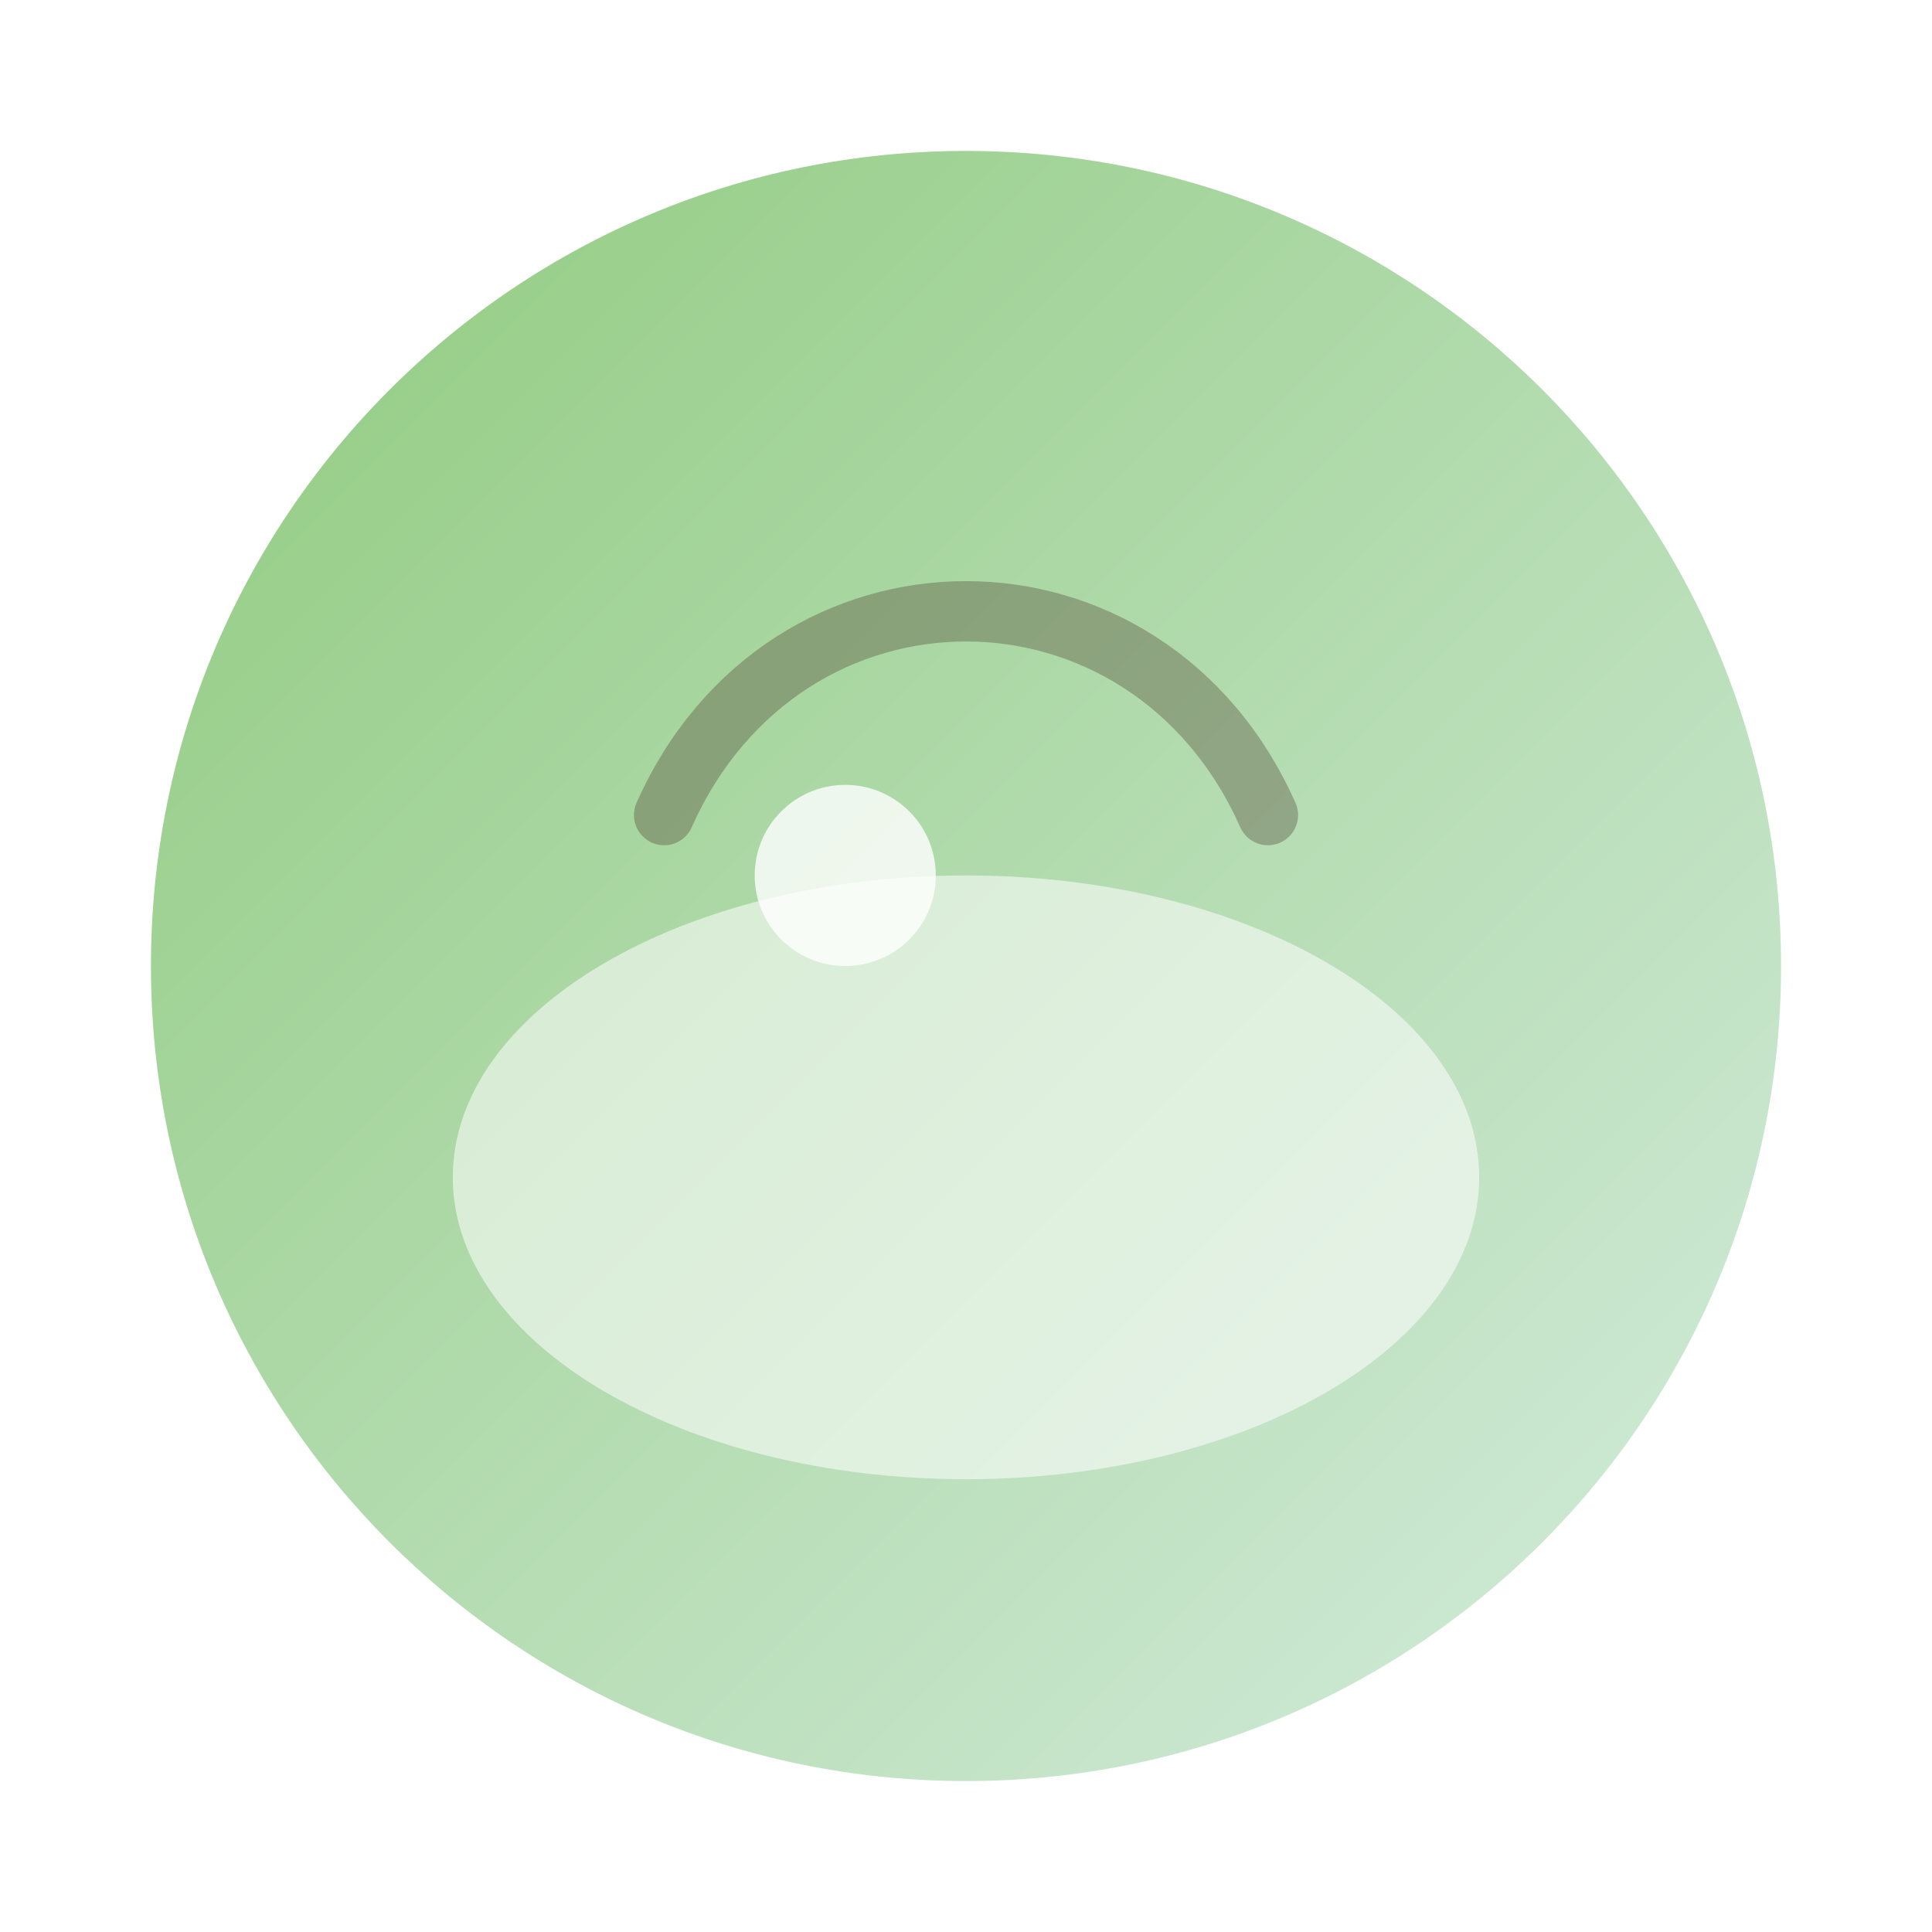
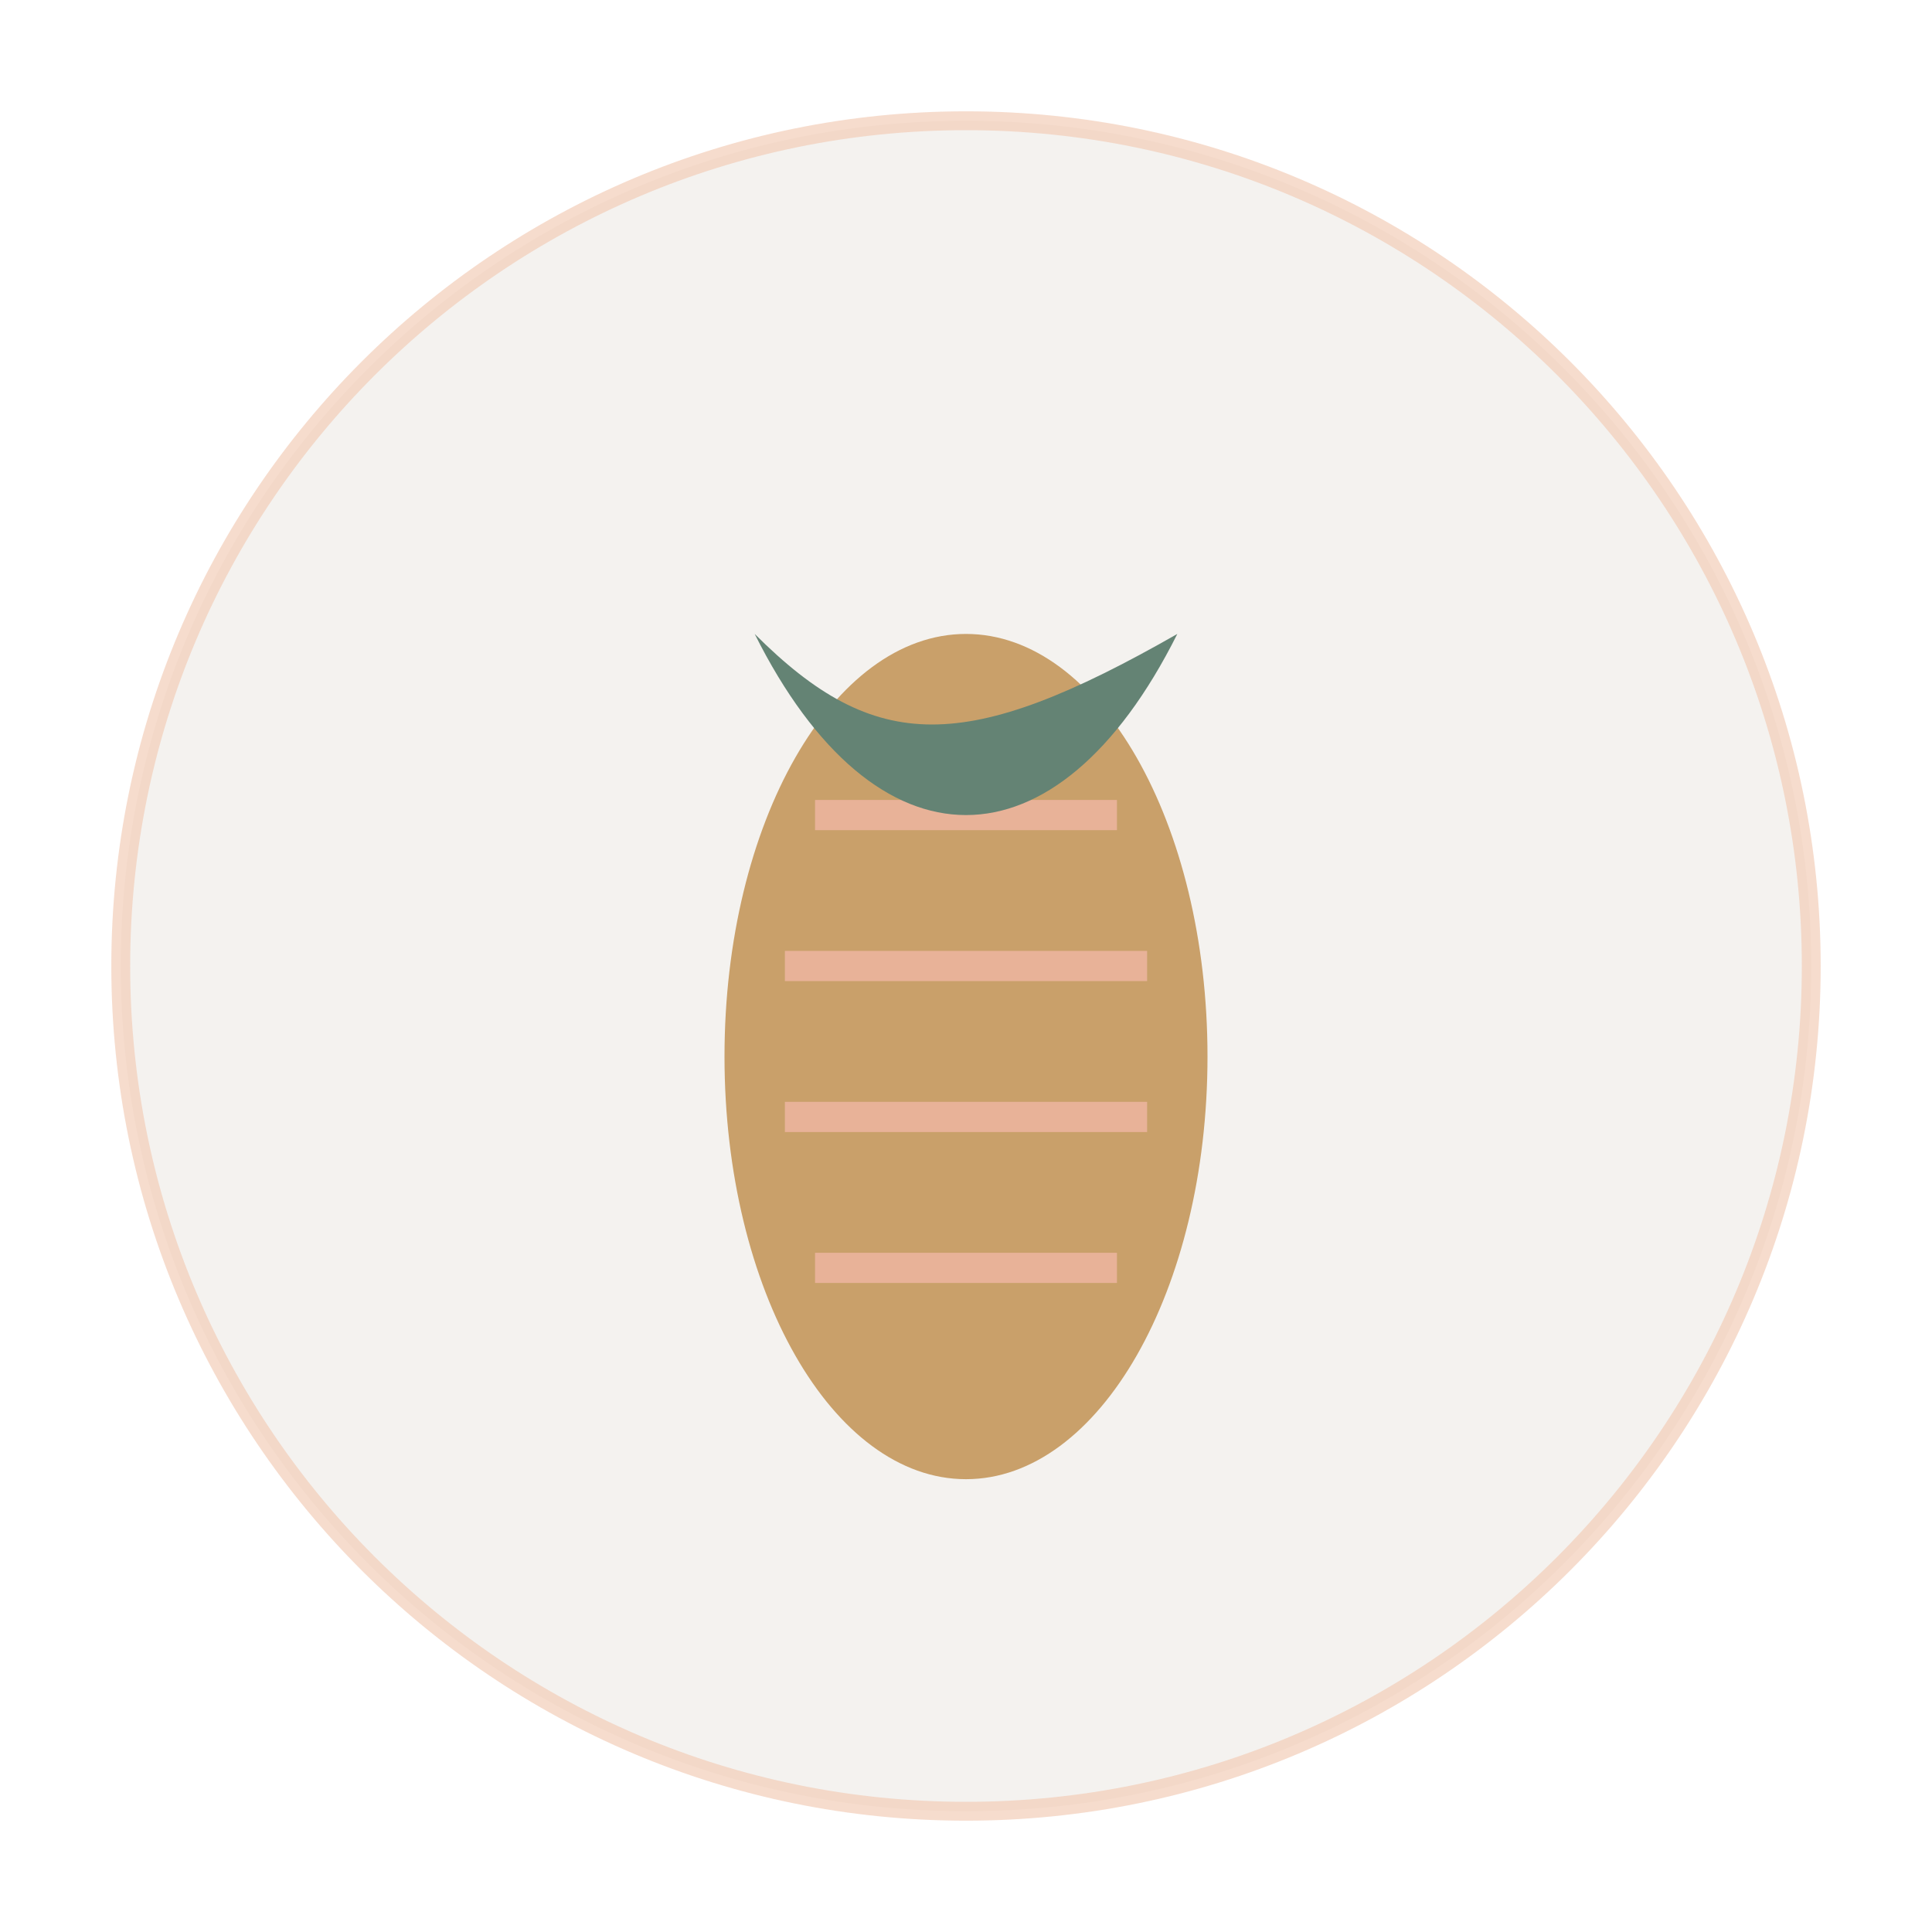
<svg xmlns="http://www.w3.org/2000/svg" viewBox="0 0 128 128" role="img" aria-label="mais">
-   <defs>
-     <linearGradient id="g" x1="0" y1="0" x2="1" y2="1">
-       <stop offset="0" stop-color="hsl(106 42% 64%)" />
-       <stop offset="1" stop-color="hsl(146 38% 88%)" />
-     </linearGradient>
-   </defs>
-   <circle cx="64" cy="64" r="54" fill="url(#g)" />
-   <ellipse cx="64" cy="78" rx="34" ry="20" fill="hsla(0,0%,100%,0.55)" />
-   <path d="M44 54c8-18 32-18 40 0" fill="none" stroke="hsla(30,20%,25%,0.35)" stroke-width="4" stroke-linecap="round" />
-   <circle cx="56" cy="58" r="6" fill="hsla(0,0%,100%,0.8)" />
+   <circle cx="64" cy="64" r="56" fill="#f4f2ef" />
+   <circle cx="64" cy="64" r="56" fill="none" stroke="#f2cdb8" stroke-width="1.25" opacity=".7" />
+   <ellipse cx="64" cy="70" rx="16" ry="28" fill="#c9a06a" />
+   <path d="M54 54h20M52 64h24M52 74h24M54 84h20" stroke="#e8b298" stroke-width="2" />
+   <path d="M50 42c8 8 14 8 28 0-8 16-20 16-28 0z" fill="#648374" />
</svg>
